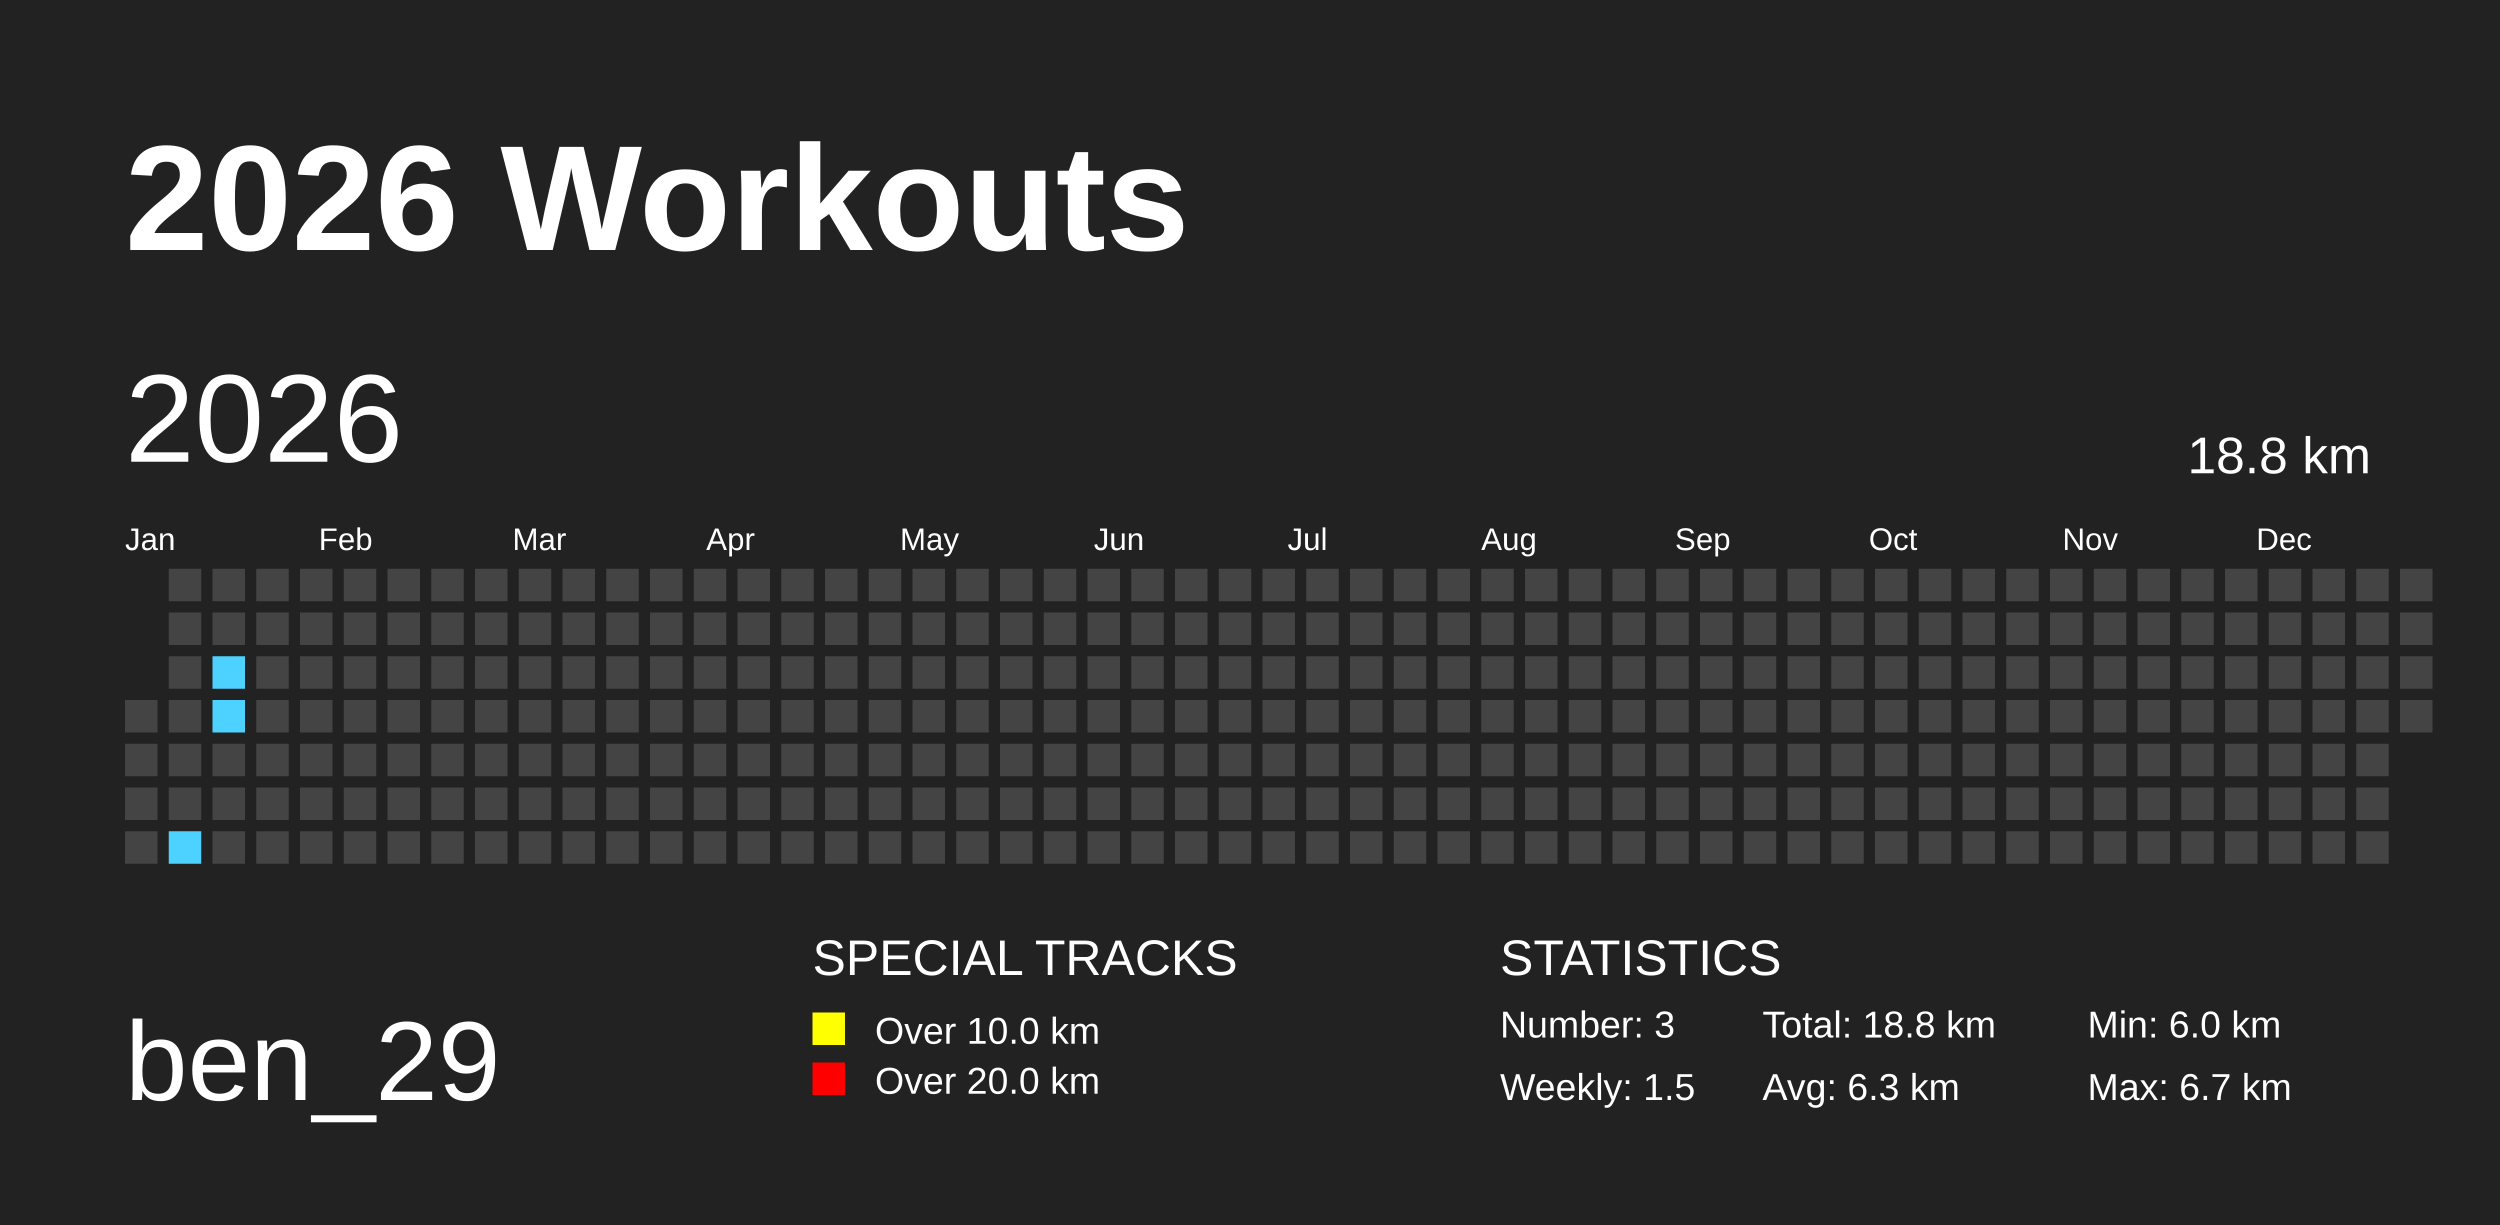
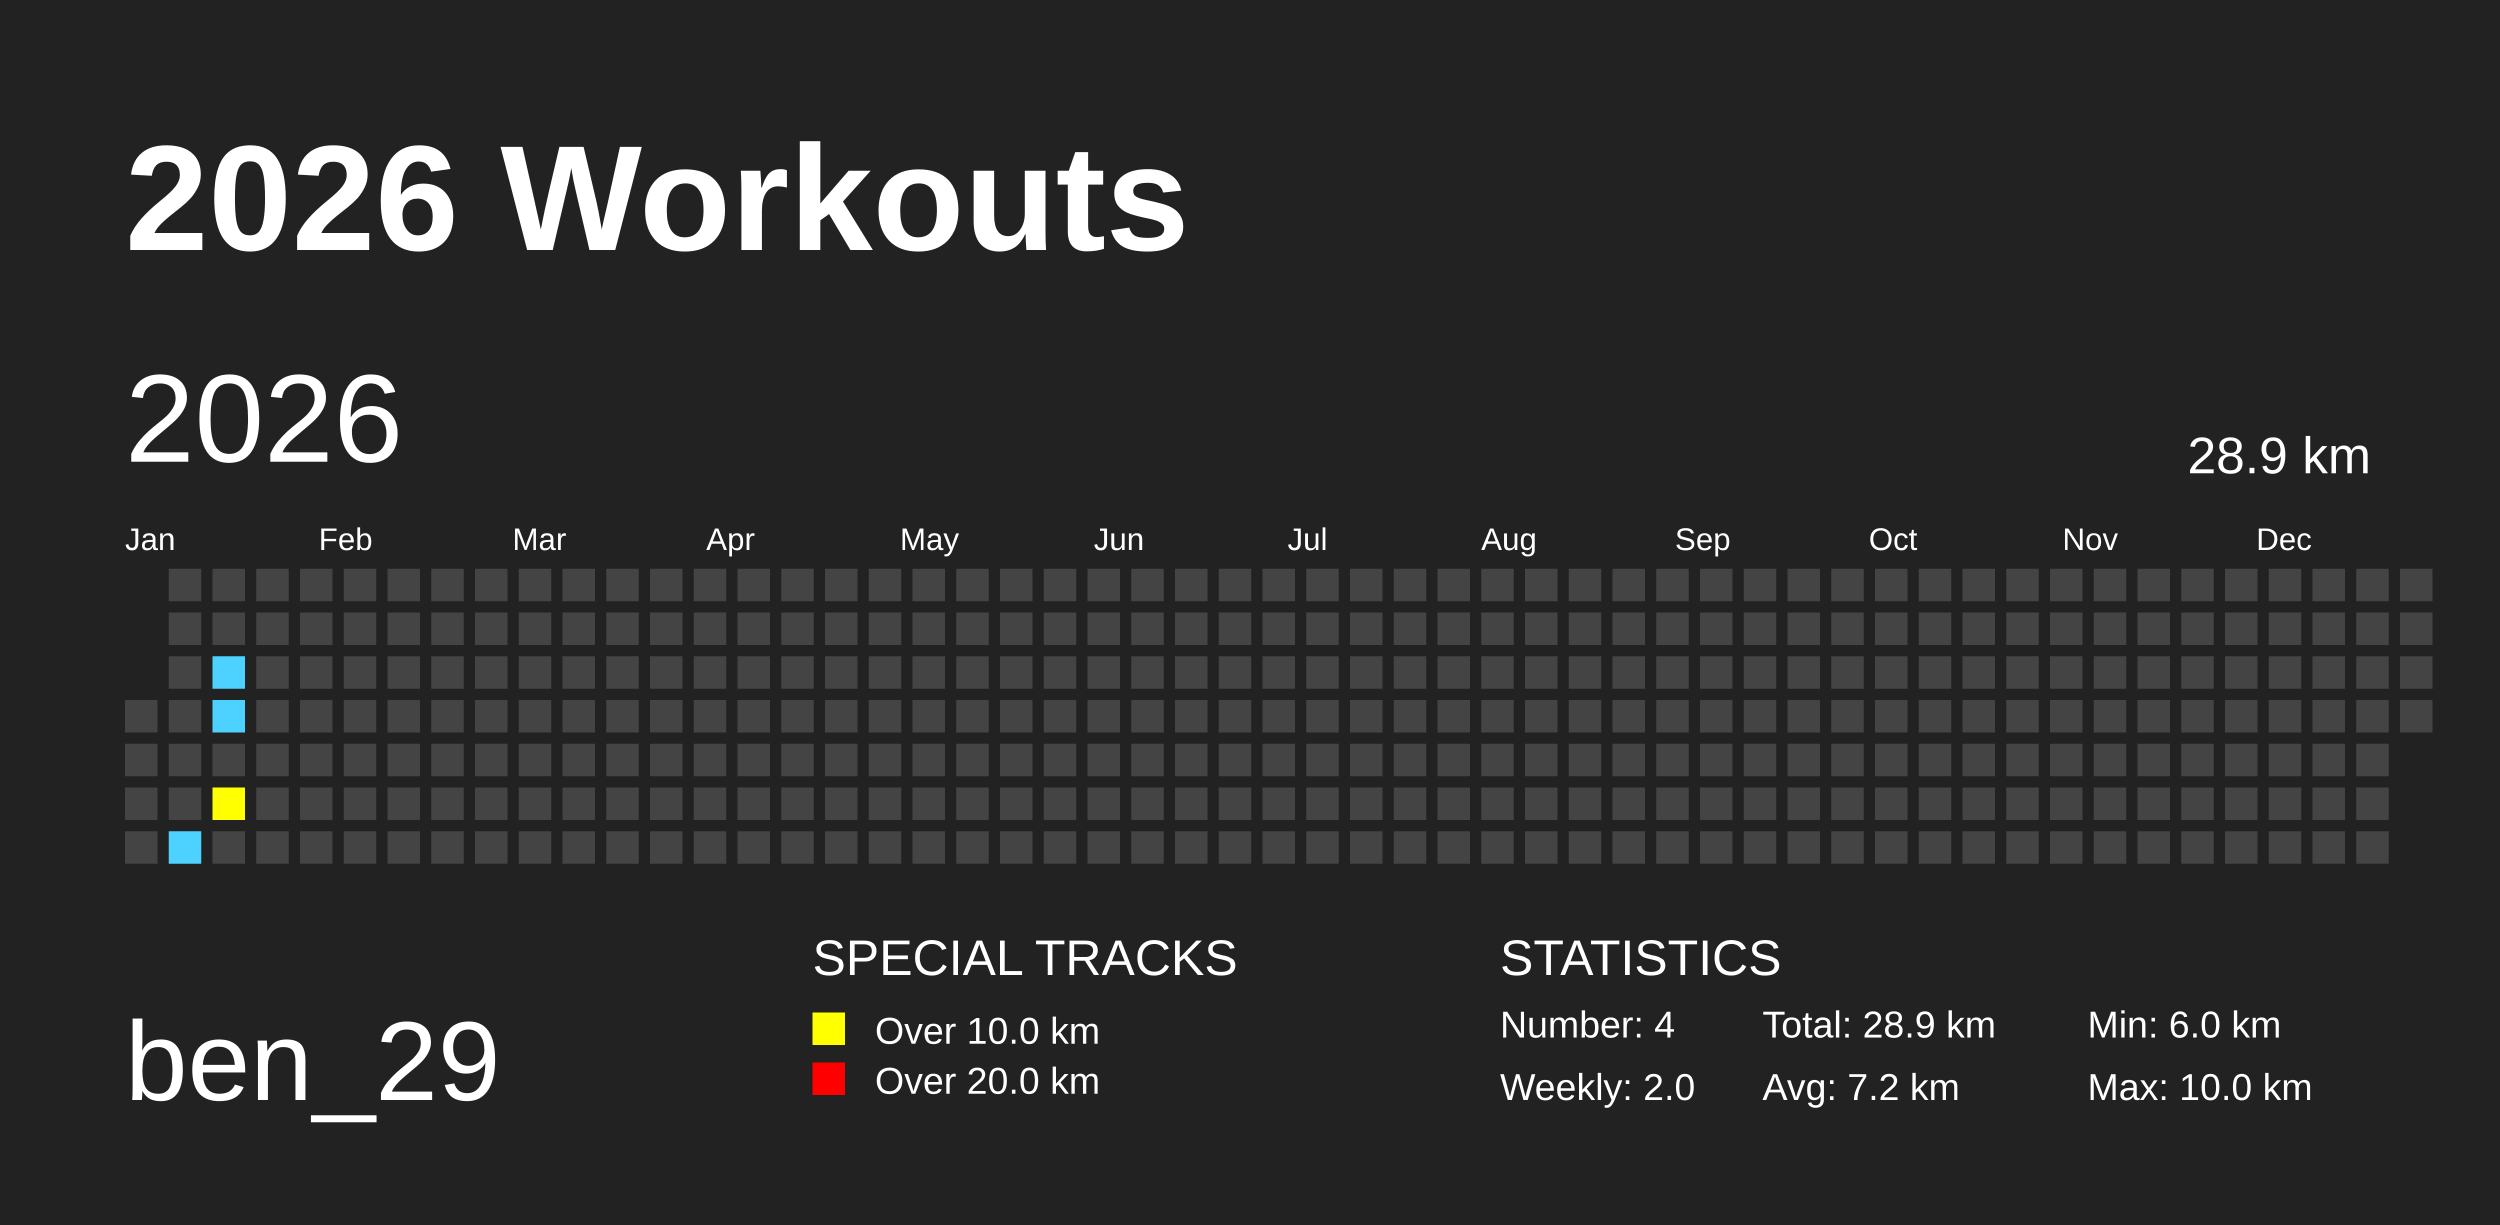
<svg xmlns="http://www.w3.org/2000/svg" baseProfile="full" height="98mm" version="1.1" viewBox="0,0,200,98" width="200mm">
  <defs />
  <rect fill="#222222" height="98" width="200" x="0" y="0" />
  <text fill="#FFFFFF" style="font-size:12px; font-family:Arial; font-weight:bold;" x="10" y="20">2026 Workouts</text>
  <text fill="#FFFFFF" style="font-size:9px; font-family:Arial" x="10" y="88">ben_29</text>
  <text fill="#FFFFFF" style="font-size:4px; font-family:Arial" x="65" y="78">SPECIAL TRACKS</text>
  <rect fill="yellow" height="2.6" width="2.6" x="65" y="81" />
  <text fill="#FFFFFF" style="font-size:3px; font-family:Arial" x="70" y="83.5">Over 10.0 km</text>
  <rect fill="red" height="2.6" width="2.6" x="65" y="85" />
  <text fill="#FFFFFF" style="font-size:3px; font-family:Arial" x="70" y="87.5">Over 20.0 km</text>
  <text fill="#FFFFFF" style="font-size:4px; font-family:Arial" x="120" y="78">STATISTICS</text>
-   <text fill="#FFFFFF" style="font-size:3px; font-family:Arial" x="120" y="83">Number: 3</text>
-   <text fill="#FFFFFF" style="font-size:3px; font-family:Arial" x="120" y="88">Weekly: 1.5</text>
-   <text fill="#FFFFFF" style="font-size:3px; font-family:Arial" x="141" y="83">Total: 18.8 km</text>
-   <text fill="#FFFFFF" style="font-size:3px; font-family:Arial" x="141" y="88">Avg: 6.3 km</text>
+   <text fill="#FFFFFF" style="font-size:3px; font-family:Arial" x="120" y="83">Number: 4</text>
+   <text fill="#FFFFFF" style="font-size:3px; font-family:Arial" x="120" y="88">Weekly: 2.0</text>
+   <text fill="#FFFFFF" style="font-size:3px; font-family:Arial" x="141" y="83">Total: 28.9 km</text>
+   <text fill="#FFFFFF" style="font-size:3px; font-family:Arial" x="141" y="88">Avg: 7.2 km</text>
  <text fill="#FFFFFF" style="font-size:3px; font-family:Arial" x="167" y="83">Min: 6.0 km</text>
-   <text fill="#FFFFFF" style="font-size:3px; font-family:Arial" x="167" y="88">Max: 6.7 km</text>
+   <text fill="#FFFFFF" style="font-size:3px; font-family:Arial" x="167" y="88">Max: 10.0 km</text>
  <text dominant-baseline="hanging" fill="#FFFFFF" style="font-size:10.0px; font-family:Arial;" x="10" y="30">2026</text>
-   <text dominant-baseline="hanging" fill="#FFFFFF" style="font-size:4.125px; font-family:Arial;" x="175" y="35">18.8 km</text>
+   <text dominant-baseline="hanging" fill="#FFFFFF" style="font-size:4.125px; font-family:Arial;" x="175" y="35">28.9 km</text>
  <text fill="#FFFFFF" style="font-size:2.5px; font-family:Arial" x="10.0" y="44">Jan</text>
  <text fill="#FFFFFF" style="font-size:2.5px; font-family:Arial" x="25.5" y="44">Feb</text>
  <text fill="#FFFFFF" style="font-size:2.5px; font-family:Arial" x="41.0" y="44">Mar</text>
  <text fill="#FFFFFF" style="font-size:2.5px; font-family:Arial" x="56.5" y="44">Apr</text>
  <text fill="#FFFFFF" style="font-size:2.5px; font-family:Arial" x="72.0" y="44">May</text>
  <text fill="#FFFFFF" style="font-size:2.5px; font-family:Arial" x="87.5" y="44">Jun</text>
  <text fill="#FFFFFF" style="font-size:2.5px; font-family:Arial" x="103.0" y="44">Jul</text>
  <text fill="#FFFFFF" style="font-size:2.5px; font-family:Arial" x="118.5" y="44">Aug</text>
  <text fill="#FFFFFF" style="font-size:2.5px; font-family:Arial" x="134.0" y="44">Sep</text>
  <text fill="#FFFFFF" style="font-size:2.5px; font-family:Arial" x="149.5" y="44">Oct</text>
  <text fill="#FFFFFF" style="font-size:2.5px; font-family:Arial" x="165.0" y="44">Nov</text>
  <text fill="#FFFFFF" style="font-size:2.5px; font-family:Arial" x="180.5" y="44">Dec</text>
  <rect fill="#444444" height="2.6" width="2.6" x="10.0" y="56.0" />
  <rect fill="#444444" height="2.6" width="2.6" x="10.0" y="59.5" />
  <rect fill="#444444" height="2.6" width="2.6" x="10.0" y="63.0" />
  <rect fill="#444444" height="2.6" width="2.6" x="10.0" y="66.5" />
  <rect fill="#444444" height="2.6" width="2.6" x="13.5" y="45.5" />
  <rect fill="#444444" height="2.6" width="2.6" x="13.5" y="49.0" />
  <rect fill="#444444" height="2.6" width="2.6" x="13.5" y="52.5" />
  <rect fill="#444444" height="2.6" width="2.6" x="13.5" y="56.0" />
  <rect fill="#444444" height="2.6" width="2.6" x="13.5" y="59.5" />
  <rect fill="#444444" height="2.6" width="2.6" x="13.5" y="63.0" />
  <rect fill="#4DD2FF" height="2.6" width="2.6" x="13.5" y="66.5" />
  <rect fill="#444444" height="2.6" width="2.6" x="17.0" y="45.5" />
  <rect fill="#444444" height="2.6" width="2.6" x="17.0" y="49.0" />
  <rect fill="#4DD2FF" height="2.6" width="2.6" x="17.0" y="52.5" />
  <rect fill="#4DD2FF" height="2.6" width="2.6" x="17.0" y="56.0" />
  <rect fill="#444444" height="2.6" width="2.6" x="17.0" y="59.5" />
-   <rect fill="#444444" height="2.6" width="2.6" x="17.0" y="63.0" />
+   <rect fill="yellow" height="2.6" width="2.6" x="17.0" y="63.0" />
  <rect fill="#444444" height="2.6" width="2.6" x="17.0" y="66.5" />
  <rect fill="#444444" height="2.6" width="2.6" x="20.5" y="45.5" />
  <rect fill="#444444" height="2.6" width="2.6" x="20.5" y="49.0" />
  <rect fill="#444444" height="2.6" width="2.6" x="20.5" y="52.5" />
  <rect fill="#444444" height="2.6" width="2.6" x="20.5" y="56.0" />
  <rect fill="#444444" height="2.6" width="2.6" x="20.5" y="59.5" />
  <rect fill="#444444" height="2.6" width="2.6" x="20.5" y="63.0" />
  <rect fill="#444444" height="2.6" width="2.6" x="20.5" y="66.5" />
  <rect fill="#444444" height="2.6" width="2.6" x="24.0" y="45.5" />
  <rect fill="#444444" height="2.6" width="2.6" x="24.0" y="49.0" />
  <rect fill="#444444" height="2.6" width="2.6" x="24.0" y="52.5" />
  <rect fill="#444444" height="2.6" width="2.6" x="24.0" y="56.0" />
  <rect fill="#444444" height="2.6" width="2.6" x="24.0" y="59.5" />
  <rect fill="#444444" height="2.6" width="2.6" x="24.0" y="63.0" />
  <rect fill="#444444" height="2.6" width="2.6" x="24.0" y="66.5" />
  <rect fill="#444444" height="2.6" width="2.6" x="27.5" y="45.5" />
  <rect fill="#444444" height="2.6" width="2.6" x="27.5" y="49.0" />
  <rect fill="#444444" height="2.6" width="2.6" x="27.5" y="52.5" />
  <rect fill="#444444" height="2.6" width="2.6" x="27.5" y="56.0" />
  <rect fill="#444444" height="2.6" width="2.6" x="27.5" y="59.5" />
  <rect fill="#444444" height="2.6" width="2.6" x="27.5" y="63.0" />
  <rect fill="#444444" height="2.6" width="2.6" x="27.5" y="66.5" />
  <rect fill="#444444" height="2.6" width="2.6" x="31.0" y="45.5" />
  <rect fill="#444444" height="2.6" width="2.6" x="31.0" y="49.0" />
  <rect fill="#444444" height="2.6" width="2.6" x="31.0" y="52.5" />
  <rect fill="#444444" height="2.6" width="2.6" x="31.0" y="56.0" />
  <rect fill="#444444" height="2.6" width="2.6" x="31.0" y="59.5" />
  <rect fill="#444444" height="2.6" width="2.6" x="31.0" y="63.0" />
  <rect fill="#444444" height="2.6" width="2.6" x="31.0" y="66.5" />
  <rect fill="#444444" height="2.6" width="2.6" x="34.5" y="45.5" />
  <rect fill="#444444" height="2.6" width="2.6" x="34.5" y="49.0" />
  <rect fill="#444444" height="2.6" width="2.6" x="34.5" y="52.5" />
  <rect fill="#444444" height="2.6" width="2.6" x="34.5" y="56.0" />
  <rect fill="#444444" height="2.6" width="2.6" x="34.5" y="59.5" />
  <rect fill="#444444" height="2.6" width="2.6" x="34.5" y="63.0" />
  <rect fill="#444444" height="2.6" width="2.6" x="34.5" y="66.5" />
  <rect fill="#444444" height="2.6" width="2.6" x="38.0" y="45.5" />
  <rect fill="#444444" height="2.6" width="2.6" x="38.0" y="49.0" />
  <rect fill="#444444" height="2.6" width="2.6" x="38.0" y="52.5" />
  <rect fill="#444444" height="2.6" width="2.6" x="38.0" y="56.0" />
  <rect fill="#444444" height="2.6" width="2.6" x="38.0" y="59.5" />
  <rect fill="#444444" height="2.6" width="2.6" x="38.0" y="63.0" />
  <rect fill="#444444" height="2.6" width="2.6" x="38.0" y="66.5" />
  <rect fill="#444444" height="2.6" width="2.6" x="41.5" y="45.5" />
  <rect fill="#444444" height="2.6" width="2.6" x="41.5" y="49.0" />
  <rect fill="#444444" height="2.6" width="2.6" x="41.5" y="52.5" />
  <rect fill="#444444" height="2.6" width="2.6" x="41.5" y="56.0" />
  <rect fill="#444444" height="2.6" width="2.6" x="41.5" y="59.5" />
  <rect fill="#444444" height="2.6" width="2.6" x="41.5" y="63.0" />
  <rect fill="#444444" height="2.6" width="2.6" x="41.5" y="66.5" />
  <rect fill="#444444" height="2.6" width="2.6" x="45.0" y="45.5" />
  <rect fill="#444444" height="2.6" width="2.6" x="45.0" y="49.0" />
  <rect fill="#444444" height="2.6" width="2.6" x="45.0" y="52.5" />
  <rect fill="#444444" height="2.6" width="2.6" x="45.0" y="56.0" />
  <rect fill="#444444" height="2.6" width="2.6" x="45.0" y="59.5" />
  <rect fill="#444444" height="2.6" width="2.6" x="45.0" y="63.0" />
  <rect fill="#444444" height="2.6" width="2.6" x="45.0" y="66.5" />
  <rect fill="#444444" height="2.6" width="2.6" x="48.5" y="45.5" />
  <rect fill="#444444" height="2.6" width="2.6" x="48.5" y="49.0" />
  <rect fill="#444444" height="2.6" width="2.6" x="48.5" y="52.5" />
  <rect fill="#444444" height="2.6" width="2.6" x="48.5" y="56.0" />
  <rect fill="#444444" height="2.6" width="2.6" x="48.5" y="59.5" />
  <rect fill="#444444" height="2.6" width="2.6" x="48.5" y="63.0" />
  <rect fill="#444444" height="2.6" width="2.6" x="48.5" y="66.5" />
  <rect fill="#444444" height="2.6" width="2.6" x="52.0" y="45.5" />
  <rect fill="#444444" height="2.6" width="2.6" x="52.0" y="49.0" />
  <rect fill="#444444" height="2.6" width="2.6" x="52.0" y="52.5" />
  <rect fill="#444444" height="2.6" width="2.6" x="52.0" y="56.0" />
  <rect fill="#444444" height="2.6" width="2.6" x="52.0" y="59.5" />
  <rect fill="#444444" height="2.6" width="2.6" x="52.0" y="63.0" />
  <rect fill="#444444" height="2.6" width="2.6" x="52.0" y="66.5" />
  <rect fill="#444444" height="2.6" width="2.6" x="55.5" y="45.5" />
  <rect fill="#444444" height="2.6" width="2.6" x="55.5" y="49.0" />
  <rect fill="#444444" height="2.6" width="2.6" x="55.5" y="52.5" />
  <rect fill="#444444" height="2.6" width="2.6" x="55.5" y="56.0" />
  <rect fill="#444444" height="2.6" width="2.6" x="55.5" y="59.5" />
  <rect fill="#444444" height="2.6" width="2.6" x="55.5" y="63.0" />
  <rect fill="#444444" height="2.6" width="2.6" x="55.5" y="66.5" />
  <rect fill="#444444" height="2.6" width="2.6" x="59.0" y="45.5" />
  <rect fill="#444444" height="2.6" width="2.6" x="59.0" y="49.0" />
  <rect fill="#444444" height="2.6" width="2.6" x="59.0" y="52.5" />
  <rect fill="#444444" height="2.6" width="2.6" x="59.0" y="56.0" />
  <rect fill="#444444" height="2.6" width="2.6" x="59.0" y="59.5" />
  <rect fill="#444444" height="2.6" width="2.6" x="59.0" y="63.0" />
  <rect fill="#444444" height="2.6" width="2.6" x="59.0" y="66.5" />
  <rect fill="#444444" height="2.6" width="2.6" x="62.5" y="45.5" />
  <rect fill="#444444" height="2.6" width="2.6" x="62.5" y="49.0" />
  <rect fill="#444444" height="2.6" width="2.6" x="62.5" y="52.5" />
  <rect fill="#444444" height="2.6" width="2.6" x="62.5" y="56.0" />
  <rect fill="#444444" height="2.6" width="2.6" x="62.5" y="59.5" />
  <rect fill="#444444" height="2.6" width="2.6" x="62.5" y="63.0" />
  <rect fill="#444444" height="2.6" width="2.6" x="62.5" y="66.5" />
  <rect fill="#444444" height="2.6" width="2.6" x="66.0" y="45.5" />
  <rect fill="#444444" height="2.6" width="2.6" x="66.0" y="49.0" />
  <rect fill="#444444" height="2.6" width="2.6" x="66.0" y="52.5" />
  <rect fill="#444444" height="2.6" width="2.6" x="66.0" y="56.0" />
  <rect fill="#444444" height="2.6" width="2.6" x="66.0" y="59.5" />
  <rect fill="#444444" height="2.6" width="2.6" x="66.0" y="63.0" />
  <rect fill="#444444" height="2.6" width="2.6" x="66.0" y="66.5" />
  <rect fill="#444444" height="2.6" width="2.6" x="69.5" y="45.5" />
  <rect fill="#444444" height="2.6" width="2.6" x="69.5" y="49.0" />
  <rect fill="#444444" height="2.6" width="2.6" x="69.5" y="52.5" />
  <rect fill="#444444" height="2.6" width="2.6" x="69.5" y="56.0" />
  <rect fill="#444444" height="2.6" width="2.6" x="69.5" y="59.5" />
  <rect fill="#444444" height="2.6" width="2.6" x="69.5" y="63.0" />
  <rect fill="#444444" height="2.6" width="2.6" x="69.5" y="66.5" />
  <rect fill="#444444" height="2.6" width="2.6" x="73.0" y="45.5" />
  <rect fill="#444444" height="2.6" width="2.6" x="73.0" y="49.0" />
  <rect fill="#444444" height="2.6" width="2.6" x="73.0" y="52.5" />
  <rect fill="#444444" height="2.6" width="2.6" x="73.0" y="56.0" />
  <rect fill="#444444" height="2.6" width="2.6" x="73.0" y="59.5" />
  <rect fill="#444444" height="2.6" width="2.6" x="73.0" y="63.0" />
  <rect fill="#444444" height="2.6" width="2.6" x="73.0" y="66.5" />
  <rect fill="#444444" height="2.6" width="2.6" x="76.5" y="45.5" />
  <rect fill="#444444" height="2.6" width="2.6" x="76.5" y="49.0" />
  <rect fill="#444444" height="2.6" width="2.6" x="76.5" y="52.5" />
  <rect fill="#444444" height="2.6" width="2.6" x="76.5" y="56.0" />
  <rect fill="#444444" height="2.6" width="2.6" x="76.5" y="59.5" />
  <rect fill="#444444" height="2.6" width="2.6" x="76.5" y="63.0" />
  <rect fill="#444444" height="2.6" width="2.6" x="76.5" y="66.5" />
  <rect fill="#444444" height="2.6" width="2.6" x="80.0" y="45.5" />
  <rect fill="#444444" height="2.6" width="2.6" x="80.0" y="49.0" />
  <rect fill="#444444" height="2.6" width="2.6" x="80.0" y="52.5" />
  <rect fill="#444444" height="2.6" width="2.6" x="80.0" y="56.0" />
  <rect fill="#444444" height="2.6" width="2.6" x="80.0" y="59.5" />
  <rect fill="#444444" height="2.6" width="2.6" x="80.0" y="63.0" />
  <rect fill="#444444" height="2.6" width="2.6" x="80.0" y="66.5" />
  <rect fill="#444444" height="2.6" width="2.6" x="83.5" y="45.5" />
  <rect fill="#444444" height="2.6" width="2.6" x="83.5" y="49.0" />
  <rect fill="#444444" height="2.6" width="2.6" x="83.5" y="52.5" />
  <rect fill="#444444" height="2.6" width="2.6" x="83.5" y="56.0" />
  <rect fill="#444444" height="2.6" width="2.6" x="83.5" y="59.5" />
  <rect fill="#444444" height="2.6" width="2.6" x="83.5" y="63.0" />
  <rect fill="#444444" height="2.6" width="2.6" x="83.5" y="66.5" />
  <rect fill="#444444" height="2.6" width="2.6" x="87.0" y="45.5" />
  <rect fill="#444444" height="2.6" width="2.6" x="87.0" y="49.0" />
  <rect fill="#444444" height="2.6" width="2.6" x="87.0" y="52.5" />
  <rect fill="#444444" height="2.6" width="2.6" x="87.0" y="56.0" />
  <rect fill="#444444" height="2.6" width="2.6" x="87.0" y="59.5" />
  <rect fill="#444444" height="2.6" width="2.6" x="87.0" y="63.0" />
  <rect fill="#444444" height="2.6" width="2.6" x="87.0" y="66.5" />
  <rect fill="#444444" height="2.6" width="2.6" x="90.5" y="45.5" />
  <rect fill="#444444" height="2.6" width="2.6" x="90.5" y="49.0" />
  <rect fill="#444444" height="2.6" width="2.6" x="90.5" y="52.5" />
  <rect fill="#444444" height="2.6" width="2.6" x="90.5" y="56.0" />
  <rect fill="#444444" height="2.6" width="2.6" x="90.5" y="59.5" />
  <rect fill="#444444" height="2.6" width="2.6" x="90.5" y="63.0" />
  <rect fill="#444444" height="2.6" width="2.6" x="90.5" y="66.5" />
  <rect fill="#444444" height="2.6" width="2.6" x="94.0" y="45.5" />
  <rect fill="#444444" height="2.6" width="2.6" x="94.0" y="49.0" />
  <rect fill="#444444" height="2.6" width="2.6" x="94.0" y="52.5" />
  <rect fill="#444444" height="2.6" width="2.6" x="94.0" y="56.0" />
  <rect fill="#444444" height="2.6" width="2.6" x="94.0" y="59.5" />
  <rect fill="#444444" height="2.6" width="2.6" x="94.0" y="63.0" />
  <rect fill="#444444" height="2.6" width="2.6" x="94.0" y="66.5" />
  <rect fill="#444444" height="2.6" width="2.6" x="97.5" y="45.5" />
  <rect fill="#444444" height="2.6" width="2.6" x="97.5" y="49.0" />
  <rect fill="#444444" height="2.6" width="2.6" x="97.5" y="52.5" />
  <rect fill="#444444" height="2.6" width="2.6" x="97.5" y="56.0" />
  <rect fill="#444444" height="2.6" width="2.6" x="97.5" y="59.5" />
  <rect fill="#444444" height="2.6" width="2.6" x="97.5" y="63.0" />
  <rect fill="#444444" height="2.6" width="2.6" x="97.5" y="66.5" />
  <rect fill="#444444" height="2.6" width="2.6" x="101.0" y="45.5" />
  <rect fill="#444444" height="2.6" width="2.6" x="101.0" y="49.0" />
  <rect fill="#444444" height="2.6" width="2.6" x="101.0" y="52.5" />
  <rect fill="#444444" height="2.6" width="2.6" x="101.0" y="56.0" />
  <rect fill="#444444" height="2.6" width="2.6" x="101.0" y="59.5" />
  <rect fill="#444444" height="2.6" width="2.6" x="101.0" y="63.0" />
  <rect fill="#444444" height="2.6" width="2.6" x="101.0" y="66.5" />
  <rect fill="#444444" height="2.6" width="2.6" x="104.5" y="45.5" />
  <rect fill="#444444" height="2.6" width="2.6" x="104.5" y="49.0" />
  <rect fill="#444444" height="2.6" width="2.6" x="104.5" y="52.5" />
  <rect fill="#444444" height="2.6" width="2.6" x="104.5" y="56.0" />
  <rect fill="#444444" height="2.6" width="2.6" x="104.5" y="59.5" />
  <rect fill="#444444" height="2.6" width="2.6" x="104.5" y="63.0" />
  <rect fill="#444444" height="2.6" width="2.6" x="104.5" y="66.5" />
  <rect fill="#444444" height="2.6" width="2.6" x="108.0" y="45.5" />
  <rect fill="#444444" height="2.6" width="2.6" x="108.0" y="49.0" />
  <rect fill="#444444" height="2.6" width="2.6" x="108.0" y="52.5" />
  <rect fill="#444444" height="2.6" width="2.6" x="108.0" y="56.0" />
  <rect fill="#444444" height="2.6" width="2.6" x="108.0" y="59.5" />
  <rect fill="#444444" height="2.6" width="2.6" x="108.0" y="63.0" />
  <rect fill="#444444" height="2.6" width="2.6" x="108.0" y="66.5" />
  <rect fill="#444444" height="2.6" width="2.6" x="111.5" y="45.5" />
  <rect fill="#444444" height="2.6" width="2.6" x="111.5" y="49.0" />
  <rect fill="#444444" height="2.6" width="2.6" x="111.5" y="52.5" />
  <rect fill="#444444" height="2.6" width="2.6" x="111.5" y="56.0" />
  <rect fill="#444444" height="2.6" width="2.6" x="111.5" y="59.5" />
  <rect fill="#444444" height="2.6" width="2.6" x="111.5" y="63.0" />
  <rect fill="#444444" height="2.6" width="2.6" x="111.5" y="66.5" />
  <rect fill="#444444" height="2.6" width="2.6" x="115.0" y="45.5" />
  <rect fill="#444444" height="2.6" width="2.6" x="115.0" y="49.0" />
  <rect fill="#444444" height="2.6" width="2.6" x="115.0" y="52.5" />
  <rect fill="#444444" height="2.6" width="2.6" x="115.0" y="56.0" />
  <rect fill="#444444" height="2.6" width="2.6" x="115.0" y="59.5" />
  <rect fill="#444444" height="2.6" width="2.6" x="115.0" y="63.0" />
  <rect fill="#444444" height="2.6" width="2.6" x="115.0" y="66.5" />
  <rect fill="#444444" height="2.6" width="2.6" x="118.5" y="45.5" />
  <rect fill="#444444" height="2.6" width="2.6" x="118.5" y="49.0" />
  <rect fill="#444444" height="2.6" width="2.6" x="118.5" y="52.5" />
  <rect fill="#444444" height="2.6" width="2.6" x="118.5" y="56.0" />
  <rect fill="#444444" height="2.6" width="2.6" x="118.5" y="59.5" />
  <rect fill="#444444" height="2.6" width="2.6" x="118.5" y="63.0" />
  <rect fill="#444444" height="2.6" width="2.6" x="118.5" y="66.5" />
  <rect fill="#444444" height="2.6" width="2.6" x="122.0" y="45.5" />
  <rect fill="#444444" height="2.6" width="2.6" x="122.0" y="49.0" />
  <rect fill="#444444" height="2.6" width="2.6" x="122.0" y="52.5" />
  <rect fill="#444444" height="2.6" width="2.6" x="122.0" y="56.0" />
  <rect fill="#444444" height="2.6" width="2.6" x="122.0" y="59.5" />
  <rect fill="#444444" height="2.6" width="2.6" x="122.0" y="63.0" />
  <rect fill="#444444" height="2.6" width="2.6" x="122.0" y="66.5" />
  <rect fill="#444444" height="2.6" width="2.6" x="125.5" y="45.5" />
  <rect fill="#444444" height="2.6" width="2.6" x="125.5" y="49.0" />
  <rect fill="#444444" height="2.6" width="2.6" x="125.5" y="52.5" />
  <rect fill="#444444" height="2.6" width="2.6" x="125.5" y="56.0" />
  <rect fill="#444444" height="2.6" width="2.6" x="125.5" y="59.5" />
  <rect fill="#444444" height="2.6" width="2.6" x="125.5" y="63.0" />
  <rect fill="#444444" height="2.6" width="2.6" x="125.5" y="66.5" />
  <rect fill="#444444" height="2.6" width="2.6" x="129.0" y="45.5" />
  <rect fill="#444444" height="2.6" width="2.6" x="129.0" y="49.0" />
  <rect fill="#444444" height="2.6" width="2.6" x="129.0" y="52.5" />
  <rect fill="#444444" height="2.6" width="2.6" x="129.0" y="56.0" />
  <rect fill="#444444" height="2.6" width="2.6" x="129.0" y="59.5" />
  <rect fill="#444444" height="2.6" width="2.6" x="129.0" y="63.0" />
  <rect fill="#444444" height="2.6" width="2.6" x="129.0" y="66.5" />
  <rect fill="#444444" height="2.6" width="2.6" x="132.5" y="45.5" />
  <rect fill="#444444" height="2.6" width="2.6" x="132.5" y="49.0" />
  <rect fill="#444444" height="2.6" width="2.6" x="132.5" y="52.5" />
  <rect fill="#444444" height="2.6" width="2.6" x="132.5" y="56.0" />
  <rect fill="#444444" height="2.6" width="2.6" x="132.5" y="59.5" />
  <rect fill="#444444" height="2.6" width="2.6" x="132.5" y="63.0" />
  <rect fill="#444444" height="2.6" width="2.6" x="132.5" y="66.5" />
  <rect fill="#444444" height="2.6" width="2.6" x="136.0" y="45.5" />
  <rect fill="#444444" height="2.6" width="2.6" x="136.0" y="49.0" />
  <rect fill="#444444" height="2.6" width="2.6" x="136.0" y="52.5" />
  <rect fill="#444444" height="2.6" width="2.6" x="136.0" y="56.0" />
  <rect fill="#444444" height="2.6" width="2.6" x="136.0" y="59.5" />
  <rect fill="#444444" height="2.6" width="2.6" x="136.0" y="63.0" />
  <rect fill="#444444" height="2.6" width="2.6" x="136.0" y="66.5" />
  <rect fill="#444444" height="2.6" width="2.6" x="139.5" y="45.5" />
  <rect fill="#444444" height="2.6" width="2.6" x="139.5" y="49.0" />
  <rect fill="#444444" height="2.6" width="2.6" x="139.5" y="52.5" />
  <rect fill="#444444" height="2.6" width="2.6" x="139.5" y="56.0" />
  <rect fill="#444444" height="2.6" width="2.6" x="139.5" y="59.5" />
  <rect fill="#444444" height="2.6" width="2.6" x="139.5" y="63.0" />
  <rect fill="#444444" height="2.6" width="2.6" x="139.5" y="66.5" />
  <rect fill="#444444" height="2.6" width="2.6" x="143.0" y="45.5" />
  <rect fill="#444444" height="2.6" width="2.6" x="143.0" y="49.0" />
  <rect fill="#444444" height="2.6" width="2.6" x="143.0" y="52.5" />
  <rect fill="#444444" height="2.6" width="2.6" x="143.0" y="56.0" />
  <rect fill="#444444" height="2.6" width="2.6" x="143.0" y="59.5" />
  <rect fill="#444444" height="2.6" width="2.6" x="143.0" y="63.0" />
  <rect fill="#444444" height="2.6" width="2.6" x="143.0" y="66.5" />
  <rect fill="#444444" height="2.6" width="2.6" x="146.5" y="45.5" />
  <rect fill="#444444" height="2.6" width="2.6" x="146.5" y="49.0" />
  <rect fill="#444444" height="2.6" width="2.6" x="146.5" y="52.5" />
  <rect fill="#444444" height="2.6" width="2.6" x="146.5" y="56.0" />
  <rect fill="#444444" height="2.6" width="2.6" x="146.5" y="59.5" />
  <rect fill="#444444" height="2.6" width="2.6" x="146.5" y="63.0" />
  <rect fill="#444444" height="2.6" width="2.6" x="146.5" y="66.5" />
  <rect fill="#444444" height="2.6" width="2.6" x="150.0" y="45.5" />
  <rect fill="#444444" height="2.6" width="2.6" x="150.0" y="49.0" />
  <rect fill="#444444" height="2.6" width="2.6" x="150.0" y="52.5" />
  <rect fill="#444444" height="2.6" width="2.6" x="150.0" y="56.0" />
  <rect fill="#444444" height="2.6" width="2.6" x="150.0" y="59.5" />
  <rect fill="#444444" height="2.6" width="2.6" x="150.0" y="63.0" />
  <rect fill="#444444" height="2.6" width="2.6" x="150.0" y="66.5" />
  <rect fill="#444444" height="2.6" width="2.6" x="153.5" y="45.5" />
  <rect fill="#444444" height="2.6" width="2.6" x="153.5" y="49.0" />
  <rect fill="#444444" height="2.6" width="2.6" x="153.5" y="52.5" />
  <rect fill="#444444" height="2.6" width="2.6" x="153.5" y="56.0" />
  <rect fill="#444444" height="2.6" width="2.6" x="153.5" y="59.5" />
  <rect fill="#444444" height="2.6" width="2.6" x="153.5" y="63.0" />
  <rect fill="#444444" height="2.6" width="2.6" x="153.5" y="66.5" />
  <rect fill="#444444" height="2.6" width="2.6" x="157.0" y="45.5" />
  <rect fill="#444444" height="2.6" width="2.6" x="157.0" y="49.0" />
  <rect fill="#444444" height="2.6" width="2.6" x="157.0" y="52.5" />
  <rect fill="#444444" height="2.6" width="2.6" x="157.0" y="56.0" />
  <rect fill="#444444" height="2.6" width="2.6" x="157.0" y="59.5" />
  <rect fill="#444444" height="2.6" width="2.6" x="157.0" y="63.0" />
  <rect fill="#444444" height="2.6" width="2.6" x="157.0" y="66.5" />
  <rect fill="#444444" height="2.6" width="2.6" x="160.5" y="45.5" />
  <rect fill="#444444" height="2.6" width="2.6" x="160.5" y="49.0" />
  <rect fill="#444444" height="2.6" width="2.6" x="160.5" y="52.5" />
  <rect fill="#444444" height="2.6" width="2.6" x="160.5" y="56.0" />
  <rect fill="#444444" height="2.6" width="2.6" x="160.5" y="59.5" />
  <rect fill="#444444" height="2.6" width="2.6" x="160.5" y="63.0" />
  <rect fill="#444444" height="2.6" width="2.6" x="160.5" y="66.5" />
  <rect fill="#444444" height="2.6" width="2.6" x="164.0" y="45.5" />
  <rect fill="#444444" height="2.6" width="2.6" x="164.0" y="49.0" />
  <rect fill="#444444" height="2.6" width="2.6" x="164.0" y="52.5" />
  <rect fill="#444444" height="2.6" width="2.6" x="164.0" y="56.0" />
  <rect fill="#444444" height="2.6" width="2.6" x="164.0" y="59.5" />
  <rect fill="#444444" height="2.6" width="2.6" x="164.0" y="63.0" />
  <rect fill="#444444" height="2.6" width="2.6" x="164.0" y="66.5" />
  <rect fill="#444444" height="2.6" width="2.6" x="167.5" y="45.5" />
  <rect fill="#444444" height="2.6" width="2.6" x="167.5" y="49.0" />
  <rect fill="#444444" height="2.6" width="2.6" x="167.5" y="52.5" />
  <rect fill="#444444" height="2.6" width="2.6" x="167.5" y="56.0" />
  <rect fill="#444444" height="2.6" width="2.6" x="167.5" y="59.5" />
  <rect fill="#444444" height="2.6" width="2.6" x="167.5" y="63.0" />
  <rect fill="#444444" height="2.6" width="2.6" x="167.5" y="66.5" />
  <rect fill="#444444" height="2.6" width="2.6" x="171.0" y="45.5" />
  <rect fill="#444444" height="2.6" width="2.6" x="171.0" y="49.0" />
  <rect fill="#444444" height="2.6" width="2.6" x="171.0" y="52.5" />
  <rect fill="#444444" height="2.6" width="2.6" x="171.0" y="56.0" />
  <rect fill="#444444" height="2.6" width="2.6" x="171.0" y="59.5" />
  <rect fill="#444444" height="2.6" width="2.6" x="171.0" y="63.0" />
  <rect fill="#444444" height="2.6" width="2.6" x="171.0" y="66.5" />
  <rect fill="#444444" height="2.6" width="2.6" x="174.5" y="45.5" />
  <rect fill="#444444" height="2.6" width="2.6" x="174.5" y="49.0" />
  <rect fill="#444444" height="2.6" width="2.6" x="174.5" y="52.5" />
  <rect fill="#444444" height="2.6" width="2.6" x="174.5" y="56.0" />
  <rect fill="#444444" height="2.6" width="2.6" x="174.5" y="59.5" />
  <rect fill="#444444" height="2.6" width="2.6" x="174.5" y="63.0" />
  <rect fill="#444444" height="2.6" width="2.6" x="174.5" y="66.5" />
  <rect fill="#444444" height="2.6" width="2.6" x="178.0" y="45.5" />
  <rect fill="#444444" height="2.6" width="2.6" x="178.0" y="49.0" />
  <rect fill="#444444" height="2.6" width="2.6" x="178.0" y="52.5" />
  <rect fill="#444444" height="2.6" width="2.6" x="178.0" y="56.0" />
  <rect fill="#444444" height="2.6" width="2.6" x="178.0" y="59.5" />
  <rect fill="#444444" height="2.6" width="2.6" x="178.0" y="63.0" />
  <rect fill="#444444" height="2.6" width="2.6" x="178.0" y="66.5" />
  <rect fill="#444444" height="2.6" width="2.6" x="181.5" y="45.5" />
  <rect fill="#444444" height="2.6" width="2.6" x="181.5" y="49.0" />
  <rect fill="#444444" height="2.6" width="2.6" x="181.5" y="52.5" />
  <rect fill="#444444" height="2.6" width="2.6" x="181.5" y="56.0" />
  <rect fill="#444444" height="2.6" width="2.6" x="181.5" y="59.5" />
  <rect fill="#444444" height="2.6" width="2.6" x="181.5" y="63.0" />
  <rect fill="#444444" height="2.6" width="2.6" x="181.5" y="66.5" />
  <rect fill="#444444" height="2.6" width="2.6" x="185.0" y="45.5" />
  <rect fill="#444444" height="2.6" width="2.6" x="185.0" y="49.0" />
  <rect fill="#444444" height="2.6" width="2.6" x="185.0" y="52.5" />
  <rect fill="#444444" height="2.6" width="2.6" x="185.0" y="56.0" />
  <rect fill="#444444" height="2.6" width="2.6" x="185.0" y="59.5" />
  <rect fill="#444444" height="2.6" width="2.6" x="185.0" y="63.0" />
  <rect fill="#444444" height="2.6" width="2.6" x="185.0" y="66.5" />
  <rect fill="#444444" height="2.6" width="2.6" x="188.5" y="45.5" />
  <rect fill="#444444" height="2.6" width="2.6" x="188.5" y="49.0" />
  <rect fill="#444444" height="2.6" width="2.6" x="188.5" y="52.5" />
  <rect fill="#444444" height="2.6" width="2.6" x="188.5" y="56.0" />
  <rect fill="#444444" height="2.6" width="2.6" x="188.5" y="59.5" />
  <rect fill="#444444" height="2.6" width="2.6" x="188.5" y="63.0" />
  <rect fill="#444444" height="2.6" width="2.6" x="188.5" y="66.5" />
  <rect fill="#444444" height="2.6" width="2.6" x="192.0" y="45.5" />
  <rect fill="#444444" height="2.6" width="2.6" x="192.0" y="49.0" />
  <rect fill="#444444" height="2.6" width="2.6" x="192.0" y="52.5" />
  <rect fill="#444444" height="2.6" width="2.6" x="192.0" y="56.0" />
</svg>
